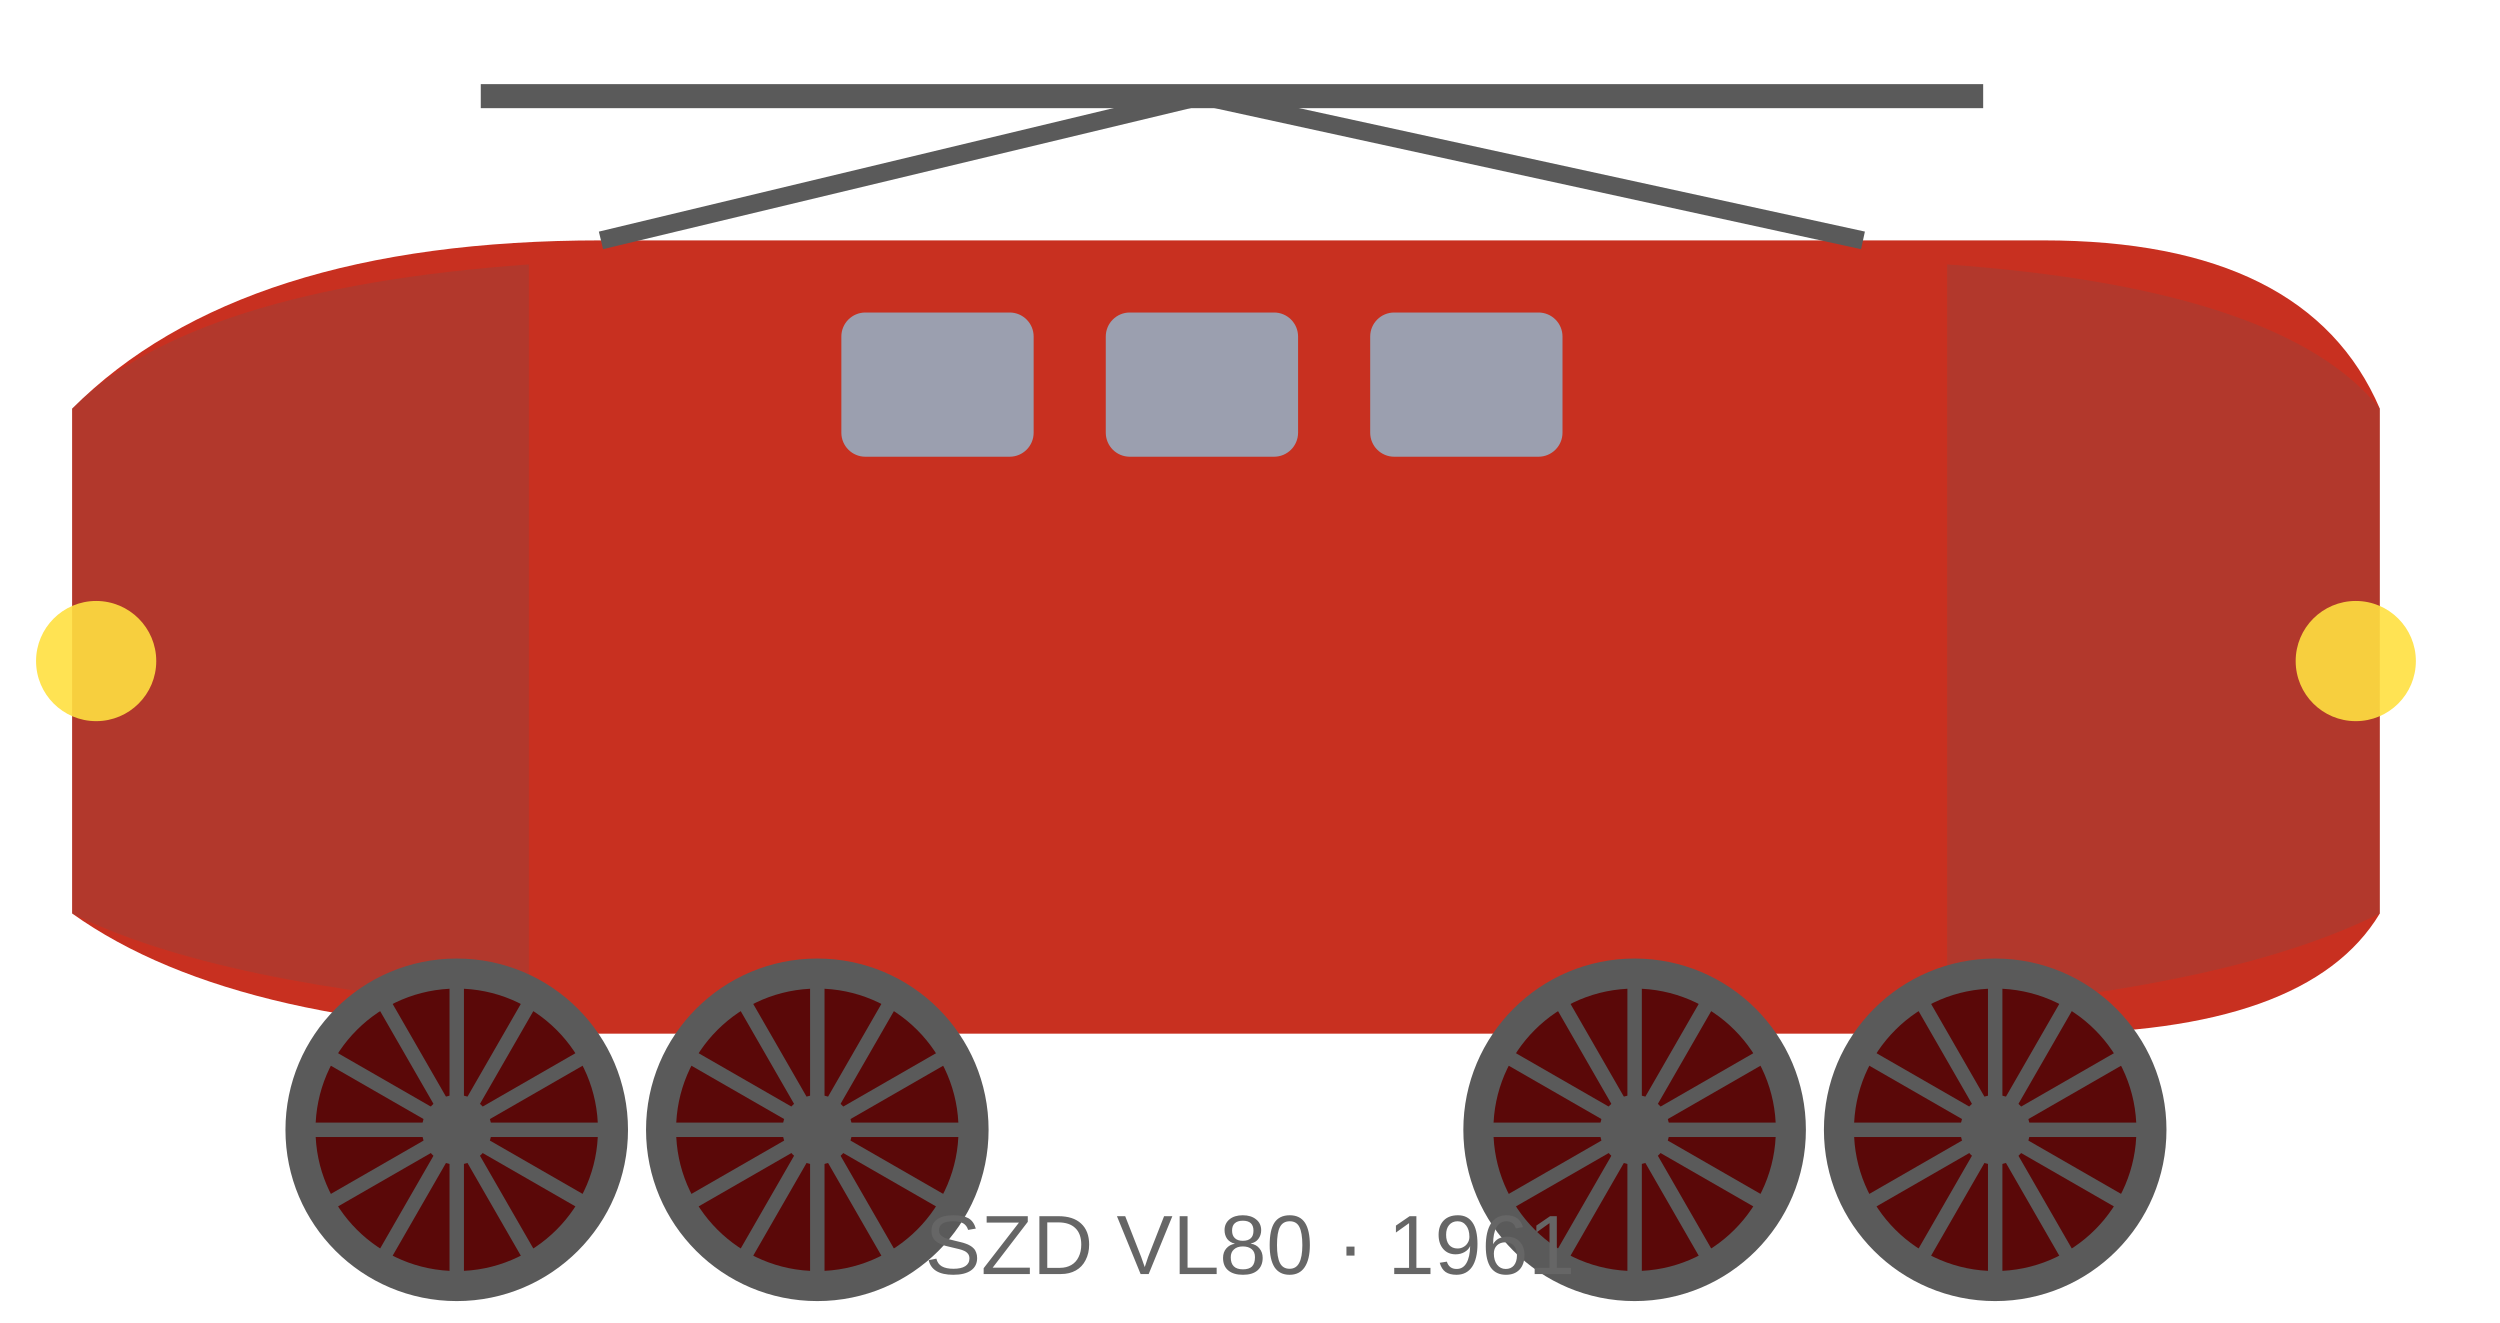
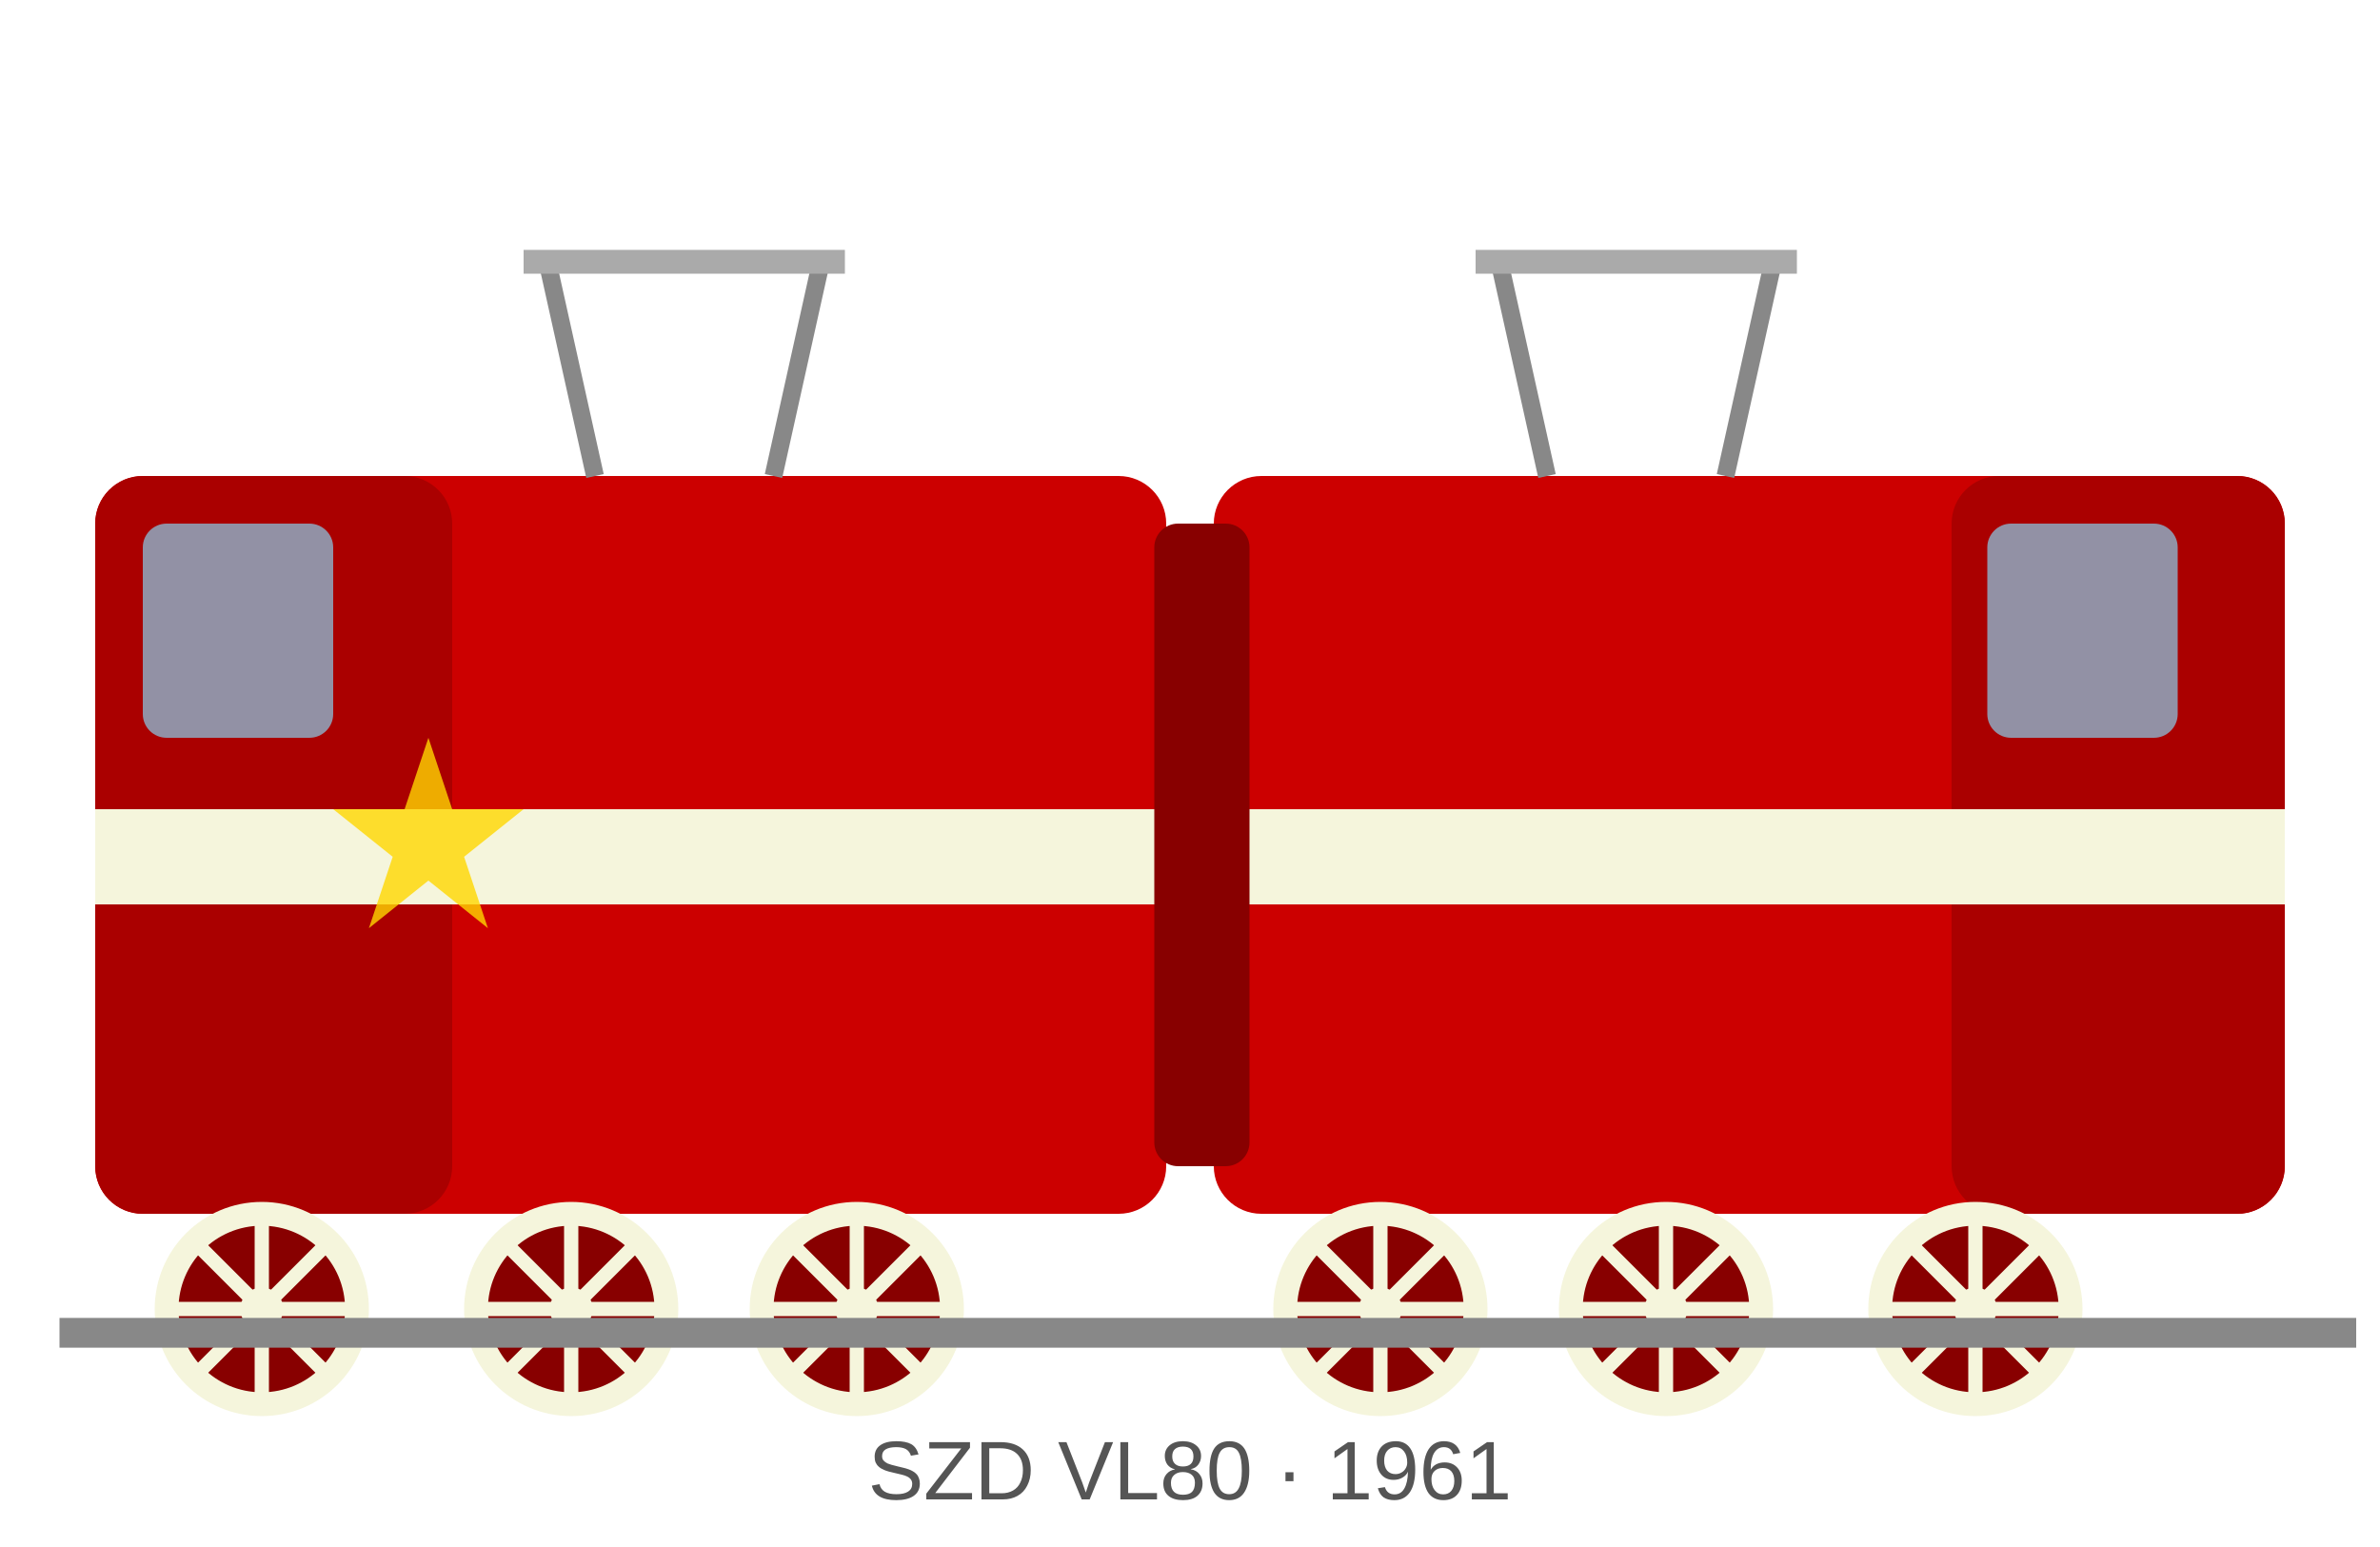
- <svg xmlns="http://www.w3.org/2000/svg" viewBox="0 0 208 110" width="208" height="110">
-   <path d="M6,34 Q20,20 50,20 L170,20 Q192,20 198,34 L198,76 Q192,86 170,86 L50,86 Q20,86 6,76 Z" fill="#C83020" />
-   <path d="M6,34 Q16,24 44,22 L44,84 Q18,82 6,76 Z" fill="#5A5A5A" opacity="0.2" />
-   <path d="M198,34 Q190,24 162,22 L162,84 Q186,82 198,76 Z" fill="#5A5A5A" opacity="0.2" />
-   <rect x="70" y="26" width="16" height="12" rx="2" fill="#87CEEB" opacity="0.7" />
-   <rect x="92" y="26" width="16" height="12" rx="2" fill="#87CEEB" opacity="0.7" />
-   <rect x="114" y="26" width="16" height="12" rx="2" fill="#87CEEB" opacity="0.7" />
-   <line x1="50" y1="20" x2="100" y2="8" stroke="#5A5A5A" stroke-width="1.5" />
-   <line x1="100" y1="8" x2="155" y2="20" stroke="#5A5A5A" stroke-width="1.5" />
-   <line x1="40" y1="8" x2="165" y2="8" stroke="#5A5A5A" stroke-width="2" />
-   <circle cx="8" cy="55" r="5" fill="#FFE040" opacity="0.9" />
-   <circle cx="196" cy="55" r="5" fill="#FFE040" opacity="0.9" />
-   <circle cx="38" cy="94" r="13" fill="#5A0808" stroke="#5A5A5A" stroke-width="2.5" />
-   <line x1="51.0" y1="94.0" x2="25.0" y2="94.0" stroke="#5A5A5A" stroke-width="1.2" />
-   <line x1="49.3" y1="100.5" x2="26.7" y2="87.5" stroke="#5A5A5A" stroke-width="1.2" />
-   <line x1="44.5" y1="105.3" x2="31.5" y2="82.7" stroke="#5A5A5A" stroke-width="1.2" />
-   <line x1="38.0" y1="107.0" x2="38.0" y2="81.0" stroke="#5A5A5A" stroke-width="1.2" />
-   <line x1="31.5" y1="105.3" x2="44.5" y2="82.7" stroke="#5A5A5A" stroke-width="1.2" />
-   <line x1="26.7" y1="100.5" x2="49.3" y2="87.5" stroke="#5A5A5A" stroke-width="1.2" />
-   <circle cx="38" cy="94" r="2.9" fill="#5A5A5A" />
-   <circle cx="68" cy="94" r="13" fill="#5A0808" stroke="#5A5A5A" stroke-width="2.5" />
-   <line x1="81.0" y1="94.0" x2="55.0" y2="94.0" stroke="#5A5A5A" stroke-width="1.2" />
-   <line x1="79.3" y1="100.5" x2="56.7" y2="87.5" stroke="#5A5A5A" stroke-width="1.2" />
-   <line x1="74.5" y1="105.3" x2="61.5" y2="82.7" stroke="#5A5A5A" stroke-width="1.2" />
-   <line x1="68.0" y1="107.0" x2="68.0" y2="81.0" stroke="#5A5A5A" stroke-width="1.2" />
-   <line x1="61.5" y1="105.3" x2="74.5" y2="82.7" stroke="#5A5A5A" stroke-width="1.2" />
-   <line x1="56.7" y1="100.5" x2="79.3" y2="87.5" stroke="#5A5A5A" stroke-width="1.2" />
-   <circle cx="68" cy="94" r="2.9" fill="#5A5A5A" />
-   <circle cx="136" cy="94" r="13" fill="#5A0808" stroke="#5A5A5A" stroke-width="2.5" />
-   <line x1="149.0" y1="94.0" x2="123.0" y2="94.0" stroke="#5A5A5A" stroke-width="1.2" />
-   <line x1="147.3" y1="100.5" x2="124.7" y2="87.5" stroke="#5A5A5A" stroke-width="1.2" />
-   <line x1="142.5" y1="105.3" x2="129.5" y2="82.7" stroke="#5A5A5A" stroke-width="1.2" />
-   <line x1="136.0" y1="107.0" x2="136.0" y2="81.0" stroke="#5A5A5A" stroke-width="1.2" />
-   <line x1="129.5" y1="105.3" x2="142.5" y2="82.7" stroke="#5A5A5A" stroke-width="1.2" />
-   <line x1="124.7" y1="100.5" x2="147.3" y2="87.5" stroke="#5A5A5A" stroke-width="1.2" />
-   <circle cx="136" cy="94" r="2.9" fill="#5A5A5A" />
-   <circle cx="166" cy="94" r="13" fill="#5A0808" stroke="#5A5A5A" stroke-width="2.5" />
-   <line x1="179.0" y1="94.0" x2="153.0" y2="94.0" stroke="#5A5A5A" stroke-width="1.2" />
-   <line x1="177.3" y1="100.5" x2="154.7" y2="87.5" stroke="#5A5A5A" stroke-width="1.2" />
-   <line x1="172.5" y1="105.3" x2="159.5" y2="82.7" stroke="#5A5A5A" stroke-width="1.2" />
-   <line x1="166.0" y1="107.0" x2="166.0" y2="81.0" stroke="#5A5A5A" stroke-width="1.2" />
-   <line x1="159.5" y1="105.3" x2="172.5" y2="82.7" stroke="#5A5A5A" stroke-width="1.2" />
-   <line x1="154.7" y1="100.5" x2="177.3" y2="87.5" stroke="#5A5A5A" stroke-width="1.2" />
-   <circle cx="166" cy="94" r="2.9" fill="#5A5A5A" />
-   <text x="104" y="106" font-family="Arial,sans-serif" font-size="7" fill="#666" text-anchor="middle">SZD VL80 · 1961</text>
+ <svg xmlns="http://www.w3.org/2000/svg" viewBox="0 0 200 130" width="200" height="130">
+   <rect x="8" y="40" width="90" height="62" rx="4" fill="#CC0000" />
+   <rect x="8" y="40" width="30" height="62" rx="4" fill="#AA0000" />
+   <rect x="12" y="44" width="16" height="18" rx="2" fill="#87CEEB" opacity="0.7" />
+   <rect x="8" y="68" width="90" height="8" fill="#F5F5DC" />
+   <rect x="102" y="40" width="90" height="62" rx="4" fill="#CC0000" />
+   <rect x="164" y="40" width="28" height="62" rx="4" fill="#AA0000" />
+   <rect x="167" y="44" width="16" height="18" rx="2" fill="#87CEEB" opacity="0.7" />
+   <rect x="102" y="68" width="90" height="8" fill="#F5F5DC" />
+   <rect x="97" y="44" width="8" height="54" rx="2" fill="#880000" />
+   <line x1="50" y1="40" x2="46" y2="22" stroke="#888" stroke-width="1.5" />
+   <line x1="65" y1="40" x2="69" y2="22" stroke="#888" stroke-width="1.5" />
+   <line x1="44" y1="22" x2="71" y2="22" stroke="#aaa" stroke-width="2" />
+   <line x1="130" y1="40" x2="126" y2="22" stroke="#888" stroke-width="1.5" />
+   <line x1="145" y1="40" x2="149" y2="22" stroke="#888" stroke-width="1.5" />
+   <line x1="124" y1="22" x2="151" y2="22" stroke="#aaa" stroke-width="2" />
+   <polygon points="34,68 36,62 38,68 44,68 39,72 41,78 36,74 31,78 33,72 28,68" fill="#FFD700" opacity="0.8" />
+   <circle cx="22" cy="110" r="8" fill="#880000" stroke="#F5F5DC" stroke-width="2" />
+   <line x1="30.0" y1="110.0" x2="14.0" y2="110.0" stroke="#F5F5DC" stroke-width="1.2" />
+   <line x1="27.7" y1="115.7" x2="16.3" y2="104.3" stroke="#F5F5DC" stroke-width="1.2" />
+   <line x1="22.0" y1="118.0" x2="22.0" y2="102.0" stroke="#F5F5DC" stroke-width="1.2" />
+   <line x1="16.3" y1="115.7" x2="27.7" y2="104.3" stroke="#F5F5DC" stroke-width="1.2" />
+   <circle cx="22" cy="110" r="1.8" fill="#F5F5DC" />
+   <circle cx="48" cy="110" r="8" fill="#880000" stroke="#F5F5DC" stroke-width="2" />
+   <line x1="56.0" y1="110.0" x2="40.0" y2="110.0" stroke="#F5F5DC" stroke-width="1.2" />
+   <line x1="53.7" y1="115.7" x2="42.3" y2="104.3" stroke="#F5F5DC" stroke-width="1.2" />
+   <line x1="48.0" y1="118.0" x2="48.0" y2="102.0" stroke="#F5F5DC" stroke-width="1.2" />
+   <line x1="42.3" y1="115.7" x2="53.7" y2="104.3" stroke="#F5F5DC" stroke-width="1.2" />
+   <circle cx="48" cy="110" r="1.8" fill="#F5F5DC" />
+   <circle cx="72" cy="110" r="8" fill="#880000" stroke="#F5F5DC" stroke-width="2" />
+   <line x1="80.0" y1="110.0" x2="64.0" y2="110.0" stroke="#F5F5DC" stroke-width="1.2" />
+   <line x1="77.7" y1="115.7" x2="66.3" y2="104.3" stroke="#F5F5DC" stroke-width="1.2" />
+   <line x1="72.0" y1="118.0" x2="72.0" y2="102.0" stroke="#F5F5DC" stroke-width="1.2" />
+   <line x1="66.3" y1="115.7" x2="77.7" y2="104.3" stroke="#F5F5DC" stroke-width="1.2" />
+   <circle cx="72" cy="110" r="1.8" fill="#F5F5DC" />
+   <circle cx="116" cy="110" r="8" fill="#880000" stroke="#F5F5DC" stroke-width="2" />
+   <line x1="124.0" y1="110.0" x2="108.0" y2="110.0" stroke="#F5F5DC" stroke-width="1.2" />
+   <line x1="121.7" y1="115.7" x2="110.3" y2="104.3" stroke="#F5F5DC" stroke-width="1.2" />
+   <line x1="116.0" y1="118.0" x2="116.0" y2="102.0" stroke="#F5F5DC" stroke-width="1.2" />
+   <line x1="110.3" y1="115.7" x2="121.7" y2="104.3" stroke="#F5F5DC" stroke-width="1.2" />
+   <circle cx="116" cy="110" r="1.8" fill="#F5F5DC" />
+   <circle cx="140" cy="110" r="8" fill="#880000" stroke="#F5F5DC" stroke-width="2" />
+   <line x1="148.0" y1="110.0" x2="132.0" y2="110.0" stroke="#F5F5DC" stroke-width="1.2" />
+   <line x1="145.7" y1="115.7" x2="134.3" y2="104.3" stroke="#F5F5DC" stroke-width="1.2" />
+   <line x1="140.0" y1="118.0" x2="140.0" y2="102.0" stroke="#F5F5DC" stroke-width="1.2" />
+   <line x1="134.3" y1="115.7" x2="145.7" y2="104.3" stroke="#F5F5DC" stroke-width="1.2" />
+   <circle cx="140" cy="110" r="1.8" fill="#F5F5DC" />
+   <circle cx="166" cy="110" r="8" fill="#880000" stroke="#F5F5DC" stroke-width="2" />
+   <line x1="174.0" y1="110.0" x2="158.0" y2="110.0" stroke="#F5F5DC" stroke-width="1.2" />
+   <line x1="171.7" y1="115.7" x2="160.3" y2="104.3" stroke="#F5F5DC" stroke-width="1.2" />
+   <line x1="166.0" y1="118.0" x2="166.0" y2="102.0" stroke="#F5F5DC" stroke-width="1.2" />
+   <line x1="160.3" y1="115.7" x2="171.7" y2="104.3" stroke="#F5F5DC" stroke-width="1.2" />
+   <circle cx="166" cy="110" r="1.8" fill="#F5F5DC" />
+   <line x1="5" y1="112" x2="198" y2="112" stroke="#888" stroke-width="2.5" />
+   <text x="100" y="126" font-family="Arial,sans-serif" font-size="7" fill="#555" text-anchor="middle">SZD VL80 · 1961</text>
</svg>
